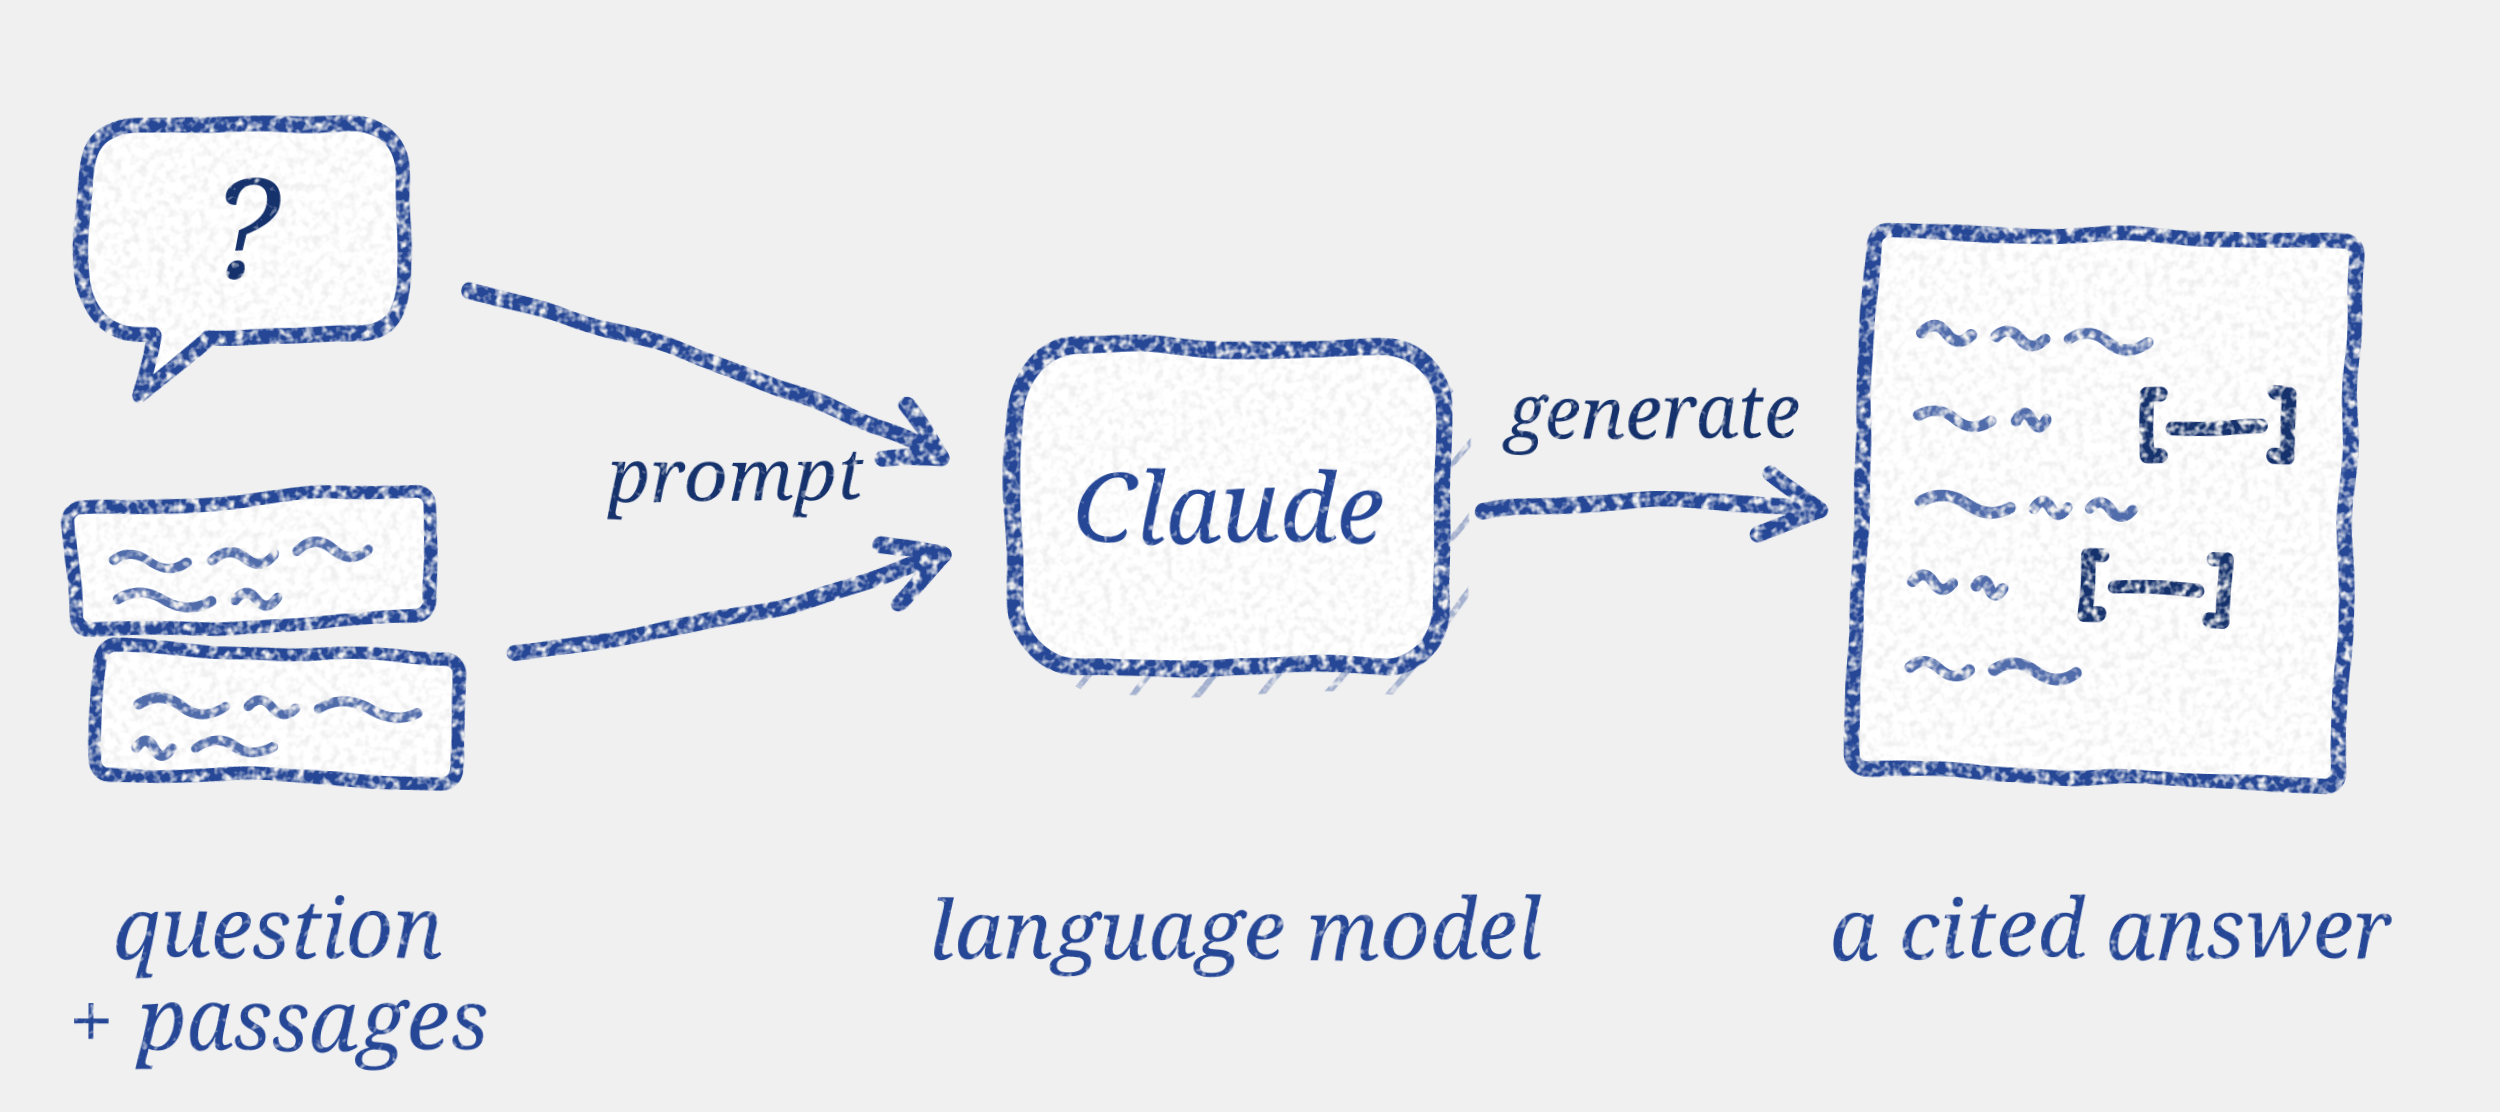
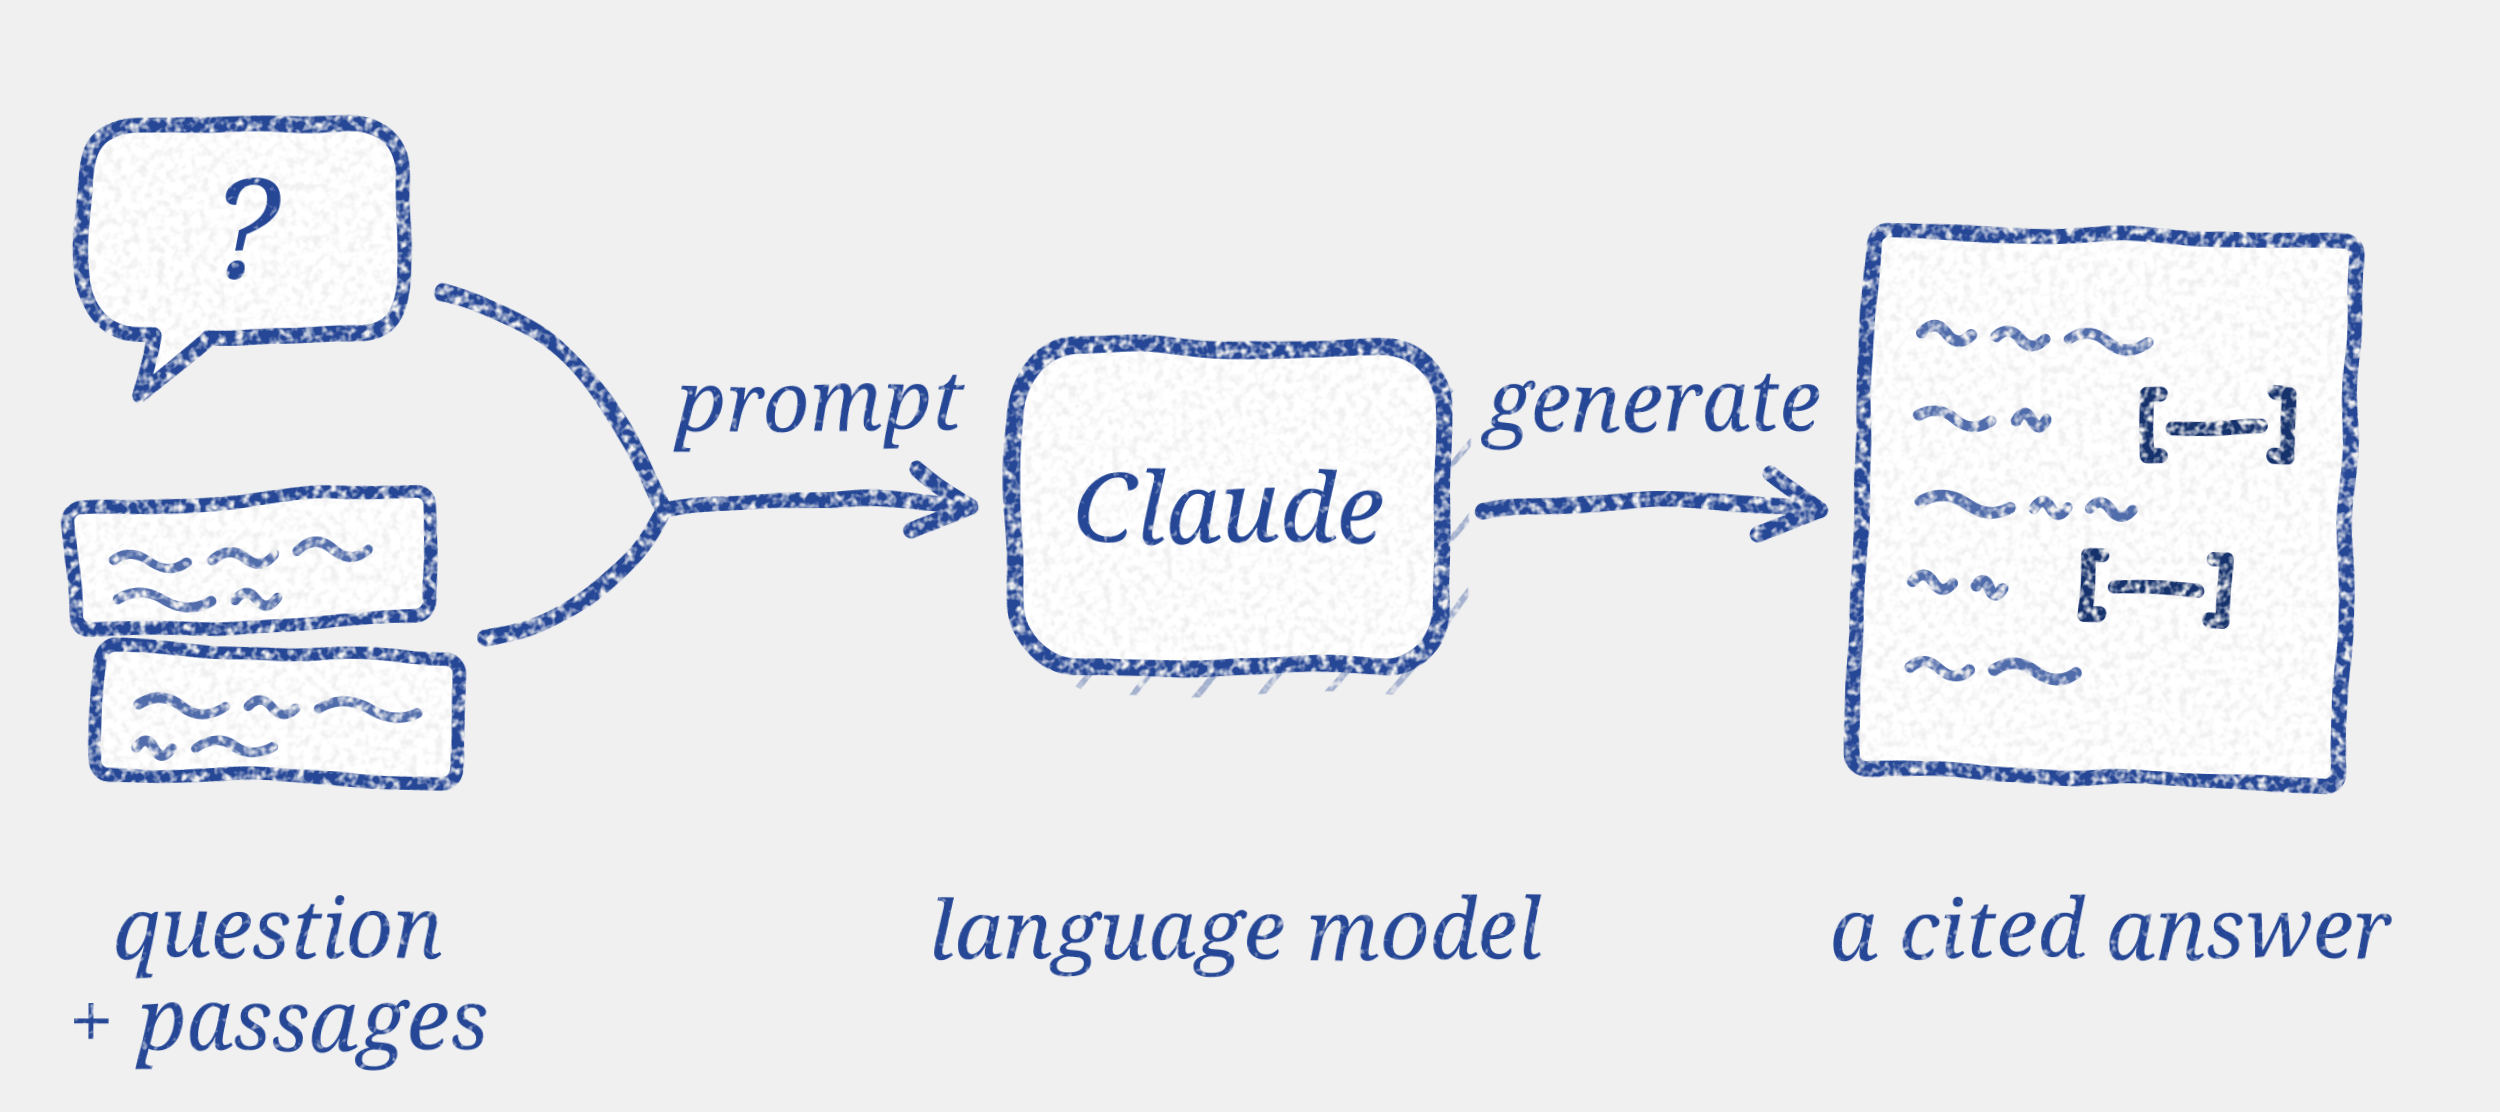
<svg xmlns="http://www.w3.org/2000/svg" viewBox="0 0 360 160" role="img" aria-label="Flow: the question and passages go to Claude as a prompt; Claude generates a cited answer">
  <style>.ink path, .ink rect, .ink ellipse, .ink polygon, .ink circle { vector-effect: non-scaling-stroke; } .lines text { display: none; } .words :not(g):not(text) { display: none; }</style>
  <defs>
    <filter id="crayon" x="-5%" y="-5%" width="110%" height="110%">
      <feTurbulence type="fractalNoise" baseFrequency="0.05" numOctaves="2" seed="4" result="wob" />
      <feDisplacementMap in="SourceGraphic" in2="wob" scale="2.2" xChannelSelector="R" yChannelSelector="G" result="moved" />
      <feTurbulence type="fractalNoise" baseFrequency="0.8" numOctaves="2" seed="9" result="grain" />
      <feColorMatrix in="grain" type="matrix" values="0 0 0 0 0  0 0 0 0 0  0 0 0 0 0  -3 0 0 0 2.3" result="tooth" />
      <feComposite in="moved" in2="tooth" operator="in" />
    </filter>
    <filter id="crayon-words" x="-5%" y="-5%" width="110%" height="110%">
      <feTurbulence type="fractalNoise" baseFrequency="0.05" numOctaves="2" seed="4" result="wob" />
      <feDisplacementMap in="SourceGraphic" in2="wob" scale="1.4" xChannelSelector="R" yChannelSelector="G" result="moved" />
      <feTurbulence type="fractalNoise" baseFrequency="0.8" numOctaves="2" seed="9" result="grain" />
      <feColorMatrix in="grain" type="matrix" values="0 0 0 0 0  0 0 0 0 0  0 0 0 0 0  -3 0 0 0 2.8" result="tooth" />
      <feComposite in="moved" in2="tooth" operator="in" />
    </filter>
    <pattern id="h-light-100" width="7" height="7" patternUnits="userSpaceOnUse" patternTransform="rotate(40) scale(1)">
      <line x1="0" y1="0" x2="0" y2="7" stroke="#264796" stroke-width="1.8" opacity="0.75" />
    </pattern>
  </defs>
  <g class="ink lines" filter="url(#crayon)" fill="none" stroke="#264796" stroke-linecap="round" stroke-linejoin="round">
    <path d="M20 18 H50 Q58 18 58 26 V40 Q58 48 50 48 H30 L20 57 L22 48 H20 Q12 48 12 40 V26 Q12 18 20 18 Z" fill="#fff" stroke-width="2.17" />
-     <text x="35.0" y="40.0" text-anchor="middle" font-family="Georgia, serif" font-style="italic" font-size="20" fill="#18316d" stroke="none">?</text>
+     <text x="35.0" y="40.0" text-anchor="middle" font-family="Georgia, serif" font-style="italic" font-size="20" fill="#264796" stroke="none">?</text>
    <g transform="rotate(-3 36.0 81.0)">
      <rect x="10" y="72" width="52" height="18" rx="2" fill="#fff" stroke-width="1.89" />
      <path d="M16.0 80.0 q 2.8 -2 5.5 0 t 5.5 0 M30.5 80.0 q 2.2 -2 4.5 0 t 4.5 0 M43.0 80.0 q 2.5 -2 5.0 0 t 5.0 0 M16.0 86.0 q 3.5 -2 7.0 0 t 7.0 0 M33.5 86.0 q 1.6 -2 3.2 0 t 3.2 0" stroke-width="1.45" opacity="0.8" />
    </g>
    <g transform="rotate(2 40.0 103.0)">
      <rect x="14" y="94" width="52" height="18" rx="2" fill="#fff" stroke-width="1.89" />
      <path d="M20.0 102.0 q 3.0 -2 6.0 0 t 6.0 0 M35.5 102.0 q 1.8 -2 3.5 0 t 3.5 0 M46.0 102.0 q 3.5 -2 7.0 0 t 7.0 0 M20.0 108.0 q 1.2 -2 2.5 0 t 2.5 0 M28.5 108.0 q 2.8 -2 5.5 0 t 5.5 0" stroke-width="1.45" opacity="0.8" />
    </g>
-     <path d="M68.0 42.0 Q 103.3 50.2 136.0 66.0" stroke-width="2.32" />
-     <path d="M130.7 58.6 L136.0 66.0 L126.9 66.5" stroke-width="2.32" />
-     <path d="M74.0 94.0 Q 105.9 90.9 136.0 80.0" stroke-width="2.32" />
-     <path d="M127.0 78.6 L136.0 80.0 L130.0 86.9" stroke-width="2.32" />
-     <text x="106" y="72" text-anchor="middle" font-family="Georgia, serif" font-style="italic" font-size="10.5" fill="#18316d" stroke="none">prompt</text>
+     <path d="M64 42 Q 86 48 96 73" stroke-width="2.32" />
+     <path d="M70 92 Q 88 88 96 73" stroke-width="2.32" />
+     <path d="M96.0 73.0 Q 118.0 71.0 140.0 73.0" stroke-width="2.32" />
+     <path d="M132.4 67.9 L140.0 73.0 L131.6 76.7" stroke-width="2.32" />
+     <text x="118.0" y="62.0" text-anchor="middle" font-family="Georgia, serif" font-style="italic" font-size="12" fill="#264796" stroke="none">prompt</text>
    <rect x="150" y="54" width="62" height="46" rx="9" fill="url(#h-light-100)" stroke="none" opacity="0.5" />
    <rect x="146" y="50" width="62" height="46" rx="9" fill="#fff" stroke-width="2.46" />
    <text x="177.0" y="78.0" text-anchor="middle" font-family="Georgia, serif" font-style="italic" font-size="14" fill="#264796" stroke="none">Claude</text>
    <path d="M214.0 74.0 Q 238.0 70.0 262.0 74.0" stroke-width="2.32" />
    <path d="M254.8 68.3 L262.0 74.0 L253.4 77.0" stroke-width="2.32" />
-     <text x="238.0" y="63.0" text-anchor="middle" font-family="Georgia, serif" font-style="italic" font-size="10.5" fill="#18316d" stroke="none">generate</text>
+     <text x="238.0" y="62.0" text-anchor="middle" font-family="Georgia, serif" font-style="italic" font-size="12" fill="#264796" stroke="none">generate</text>
    <g transform="rotate(2 303.0 73.0)">
      <rect x="268" y="34" width="70" height="78" rx="2" fill="#fff" stroke-width="2.17" />
      <path d="M276.0 49.0 q 1.8 -2 3.5 0 t 3.5 0 M286.5 49.0 q 1.8 -2 3.5 0 t 3.5 0 M297.0 49.0 q 2.8 -2 5.7 0 t 5.7 0" stroke-width="1.59" opacity="0.8" />
      <path d="M276.0 61.0 q 2.5 -2 5.0 0 t 5.0 0 M289.5 61.0 q 1.1 -2 2.2 0 t 2.2 0" stroke-width="1.59" opacity="0.8" />
      <path d="M311 56 h-2 v9 h2 M327 56 h2 v9 h-2" stroke="#18316d" stroke-width="2.17" />
      <path d="M313 61 h12" stroke="#18316d" stroke-width="2.03" />
      <path d="M276.0 73.0 q 3.2 -2 6.5 0 t 6.5 0 M292.5 73.0 q 1.2 -2 2.5 0 t 2.5 0 M301.0 73.0 q 1.5 -2 3.1 0 t 3.1 0" stroke-width="1.59" opacity="0.8" />
      <path d="M276.0 85.0 q 1.5 -2 3.0 0 t 3.0 0 M285.5 85.0 q 0.9 -2 1.8 0 t 1.8 0" stroke-width="1.59" opacity="0.8" />
      <path d="M303 80 h-2 v9 h2 M319 80 h2 v9 h-2" stroke="#18316d" stroke-width="2.17" />
      <path d="M305 85 h12" stroke="#18316d" stroke-width="2.03" />
      <path d="M276.0 97.0 q 2.2 -2 4.5 0 t 4.5 0 M288.5 97.0 q 2.9 -2 5.8 0 t 5.8 0" stroke-width="1.59" opacity="0.8" />
    </g>
    <text x="40" y="138" text-anchor="middle" font-family="Georgia, serif" font-style="italic" font-size="12" fill="#264796" stroke="none">question</text>
    <text x="40" y="151" text-anchor="middle" font-family="Georgia, serif" font-style="italic" font-size="12" fill="#264796" stroke="none">+ passages</text>
    <text x="178" y="138" text-anchor="middle" font-family="Georgia, serif" font-style="italic" font-size="12" fill="#264796" stroke="none">language model</text>
    <text x="304" y="138" text-anchor="middle" font-family="Georgia, serif" font-style="italic" font-size="12" fill="#264796" stroke="none">a cited answer</text>
  </g>
  <g class="ink words" filter="url(#crayon-words)" fill="none" stroke="#264796" stroke-linecap="round" stroke-linejoin="round">
    <path d="M20 18 H50 Q58 18 58 26 V40 Q58 48 50 48 H30 L20 57 L22 48 H20 Q12 48 12 40 V26 Q12 18 20 18 Z" fill="#fff" stroke-width="2.17" />
-     <text x="35.0" y="40.0" text-anchor="middle" font-family="Georgia, serif" font-style="italic" font-size="20" fill="#18316d" stroke="none">?</text>
+     <text x="35.0" y="40.0" text-anchor="middle" font-family="Georgia, serif" font-style="italic" font-size="20" fill="#264796" stroke="none">?</text>
    <g transform="rotate(-3 36.0 81.0)">
      <rect x="10" y="72" width="52" height="18" rx="2" fill="#fff" stroke-width="1.89" />
      <path d="M16.0 80.0 q 2.8 -2 5.5 0 t 5.5 0 M30.5 80.0 q 2.2 -2 4.5 0 t 4.5 0 M43.0 80.0 q 2.5 -2 5.0 0 t 5.0 0 M16.0 86.0 q 3.5 -2 7.0 0 t 7.0 0 M33.5 86.0 q 1.6 -2 3.2 0 t 3.2 0" stroke-width="1.45" opacity="0.8" />
    </g>
    <g transform="rotate(2 40.0 103.0)">
      <rect x="14" y="94" width="52" height="18" rx="2" fill="#fff" stroke-width="1.89" />
      <path d="M20.0 102.0 q 3.0 -2 6.0 0 t 6.0 0 M35.5 102.0 q 1.8 -2 3.5 0 t 3.5 0 M46.0 102.0 q 3.5 -2 7.0 0 t 7.0 0 M20.0 108.0 q 1.2 -2 2.5 0 t 2.5 0 M28.5 108.0 q 2.8 -2 5.5 0 t 5.5 0" stroke-width="1.45" opacity="0.8" />
    </g>
-     <path d="M68.0 42.0 Q 103.3 50.2 136.0 66.0" stroke-width="2.32" />
-     <path d="M130.7 58.6 L136.0 66.0 L126.9 66.5" stroke-width="2.32" />
-     <path d="M74.0 94.0 Q 105.9 90.9 136.0 80.0" stroke-width="2.32" />
-     <path d="M127.0 78.6 L136.0 80.0 L130.0 86.9" stroke-width="2.32" />
-     <text x="106" y="72" text-anchor="middle" font-family="Georgia, serif" font-style="italic" font-size="10.5" fill="#18316d" stroke="none">prompt</text>
+     <path d="M64 42 Q 86 48 96 73" stroke-width="2.32" />
+     <path d="M70 92 Q 88 88 96 73" stroke-width="2.32" />
+     <path d="M96.0 73.0 Q 118.0 71.0 140.0 73.0" stroke-width="2.32" />
+     <path d="M132.4 67.9 L140.0 73.0 L131.6 76.7" stroke-width="2.32" />
+     <text x="118.0" y="62.0" text-anchor="middle" font-family="Georgia, serif" font-style="italic" font-size="12" fill="#264796" stroke="none">prompt</text>
    <rect x="150" y="54" width="62" height="46" rx="9" fill="url(#h-light-100)" stroke="none" opacity="0.5" />
    <rect x="146" y="50" width="62" height="46" rx="9" fill="#fff" stroke-width="2.46" />
    <text x="177.0" y="78.0" text-anchor="middle" font-family="Georgia, serif" font-style="italic" font-size="14" fill="#264796" stroke="none">Claude</text>
    <path d="M214.0 74.0 Q 238.0 70.0 262.0 74.0" stroke-width="2.32" />
    <path d="M254.8 68.3 L262.0 74.0 L253.4 77.0" stroke-width="2.32" />
-     <text x="238.0" y="63.0" text-anchor="middle" font-family="Georgia, serif" font-style="italic" font-size="10.5" fill="#18316d" stroke="none">generate</text>
+     <text x="238.0" y="62.0" text-anchor="middle" font-family="Georgia, serif" font-style="italic" font-size="12" fill="#264796" stroke="none">generate</text>
    <g transform="rotate(2 303.0 73.0)">
      <rect x="268" y="34" width="70" height="78" rx="2" fill="#fff" stroke-width="2.17" />
      <path d="M276.0 49.0 q 1.8 -2 3.5 0 t 3.5 0 M286.5 49.0 q 1.8 -2 3.5 0 t 3.5 0 M297.0 49.0 q 2.8 -2 5.7 0 t 5.7 0" stroke-width="1.59" opacity="0.8" />
      <path d="M276.0 61.0 q 2.5 -2 5.0 0 t 5.0 0 M289.5 61.0 q 1.1 -2 2.2 0 t 2.2 0" stroke-width="1.59" opacity="0.8" />
      <path d="M311 56 h-2 v9 h2 M327 56 h2 v9 h-2" stroke="#18316d" stroke-width="2.17" />
      <path d="M313 61 h12" stroke="#18316d" stroke-width="2.03" />
      <path d="M276.0 73.0 q 3.2 -2 6.5 0 t 6.5 0 M292.5 73.0 q 1.2 -2 2.5 0 t 2.5 0 M301.0 73.0 q 1.5 -2 3.1 0 t 3.1 0" stroke-width="1.59" opacity="0.8" />
      <path d="M276.0 85.0 q 1.5 -2 3.0 0 t 3.0 0 M285.5 85.0 q 0.9 -2 1.8 0 t 1.8 0" stroke-width="1.59" opacity="0.8" />
      <path d="M303 80 h-2 v9 h2 M319 80 h2 v9 h-2" stroke="#18316d" stroke-width="2.17" />
      <path d="M305 85 h12" stroke="#18316d" stroke-width="2.03" />
      <path d="M276.0 97.0 q 2.2 -2 4.5 0 t 4.5 0 M288.5 97.0 q 2.9 -2 5.8 0 t 5.8 0" stroke-width="1.59" opacity="0.8" />
    </g>
    <text x="40" y="138" text-anchor="middle" font-family="Georgia, serif" font-style="italic" font-size="12" fill="#264796" stroke="none">question</text>
    <text x="40" y="151" text-anchor="middle" font-family="Georgia, serif" font-style="italic" font-size="12" fill="#264796" stroke="none">+ passages</text>
    <text x="178" y="138" text-anchor="middle" font-family="Georgia, serif" font-style="italic" font-size="12" fill="#264796" stroke="none">language model</text>
    <text x="304" y="138" text-anchor="middle" font-family="Georgia, serif" font-style="italic" font-size="12" fill="#264796" stroke="none">a cited answer</text>
  </g>
</svg>
